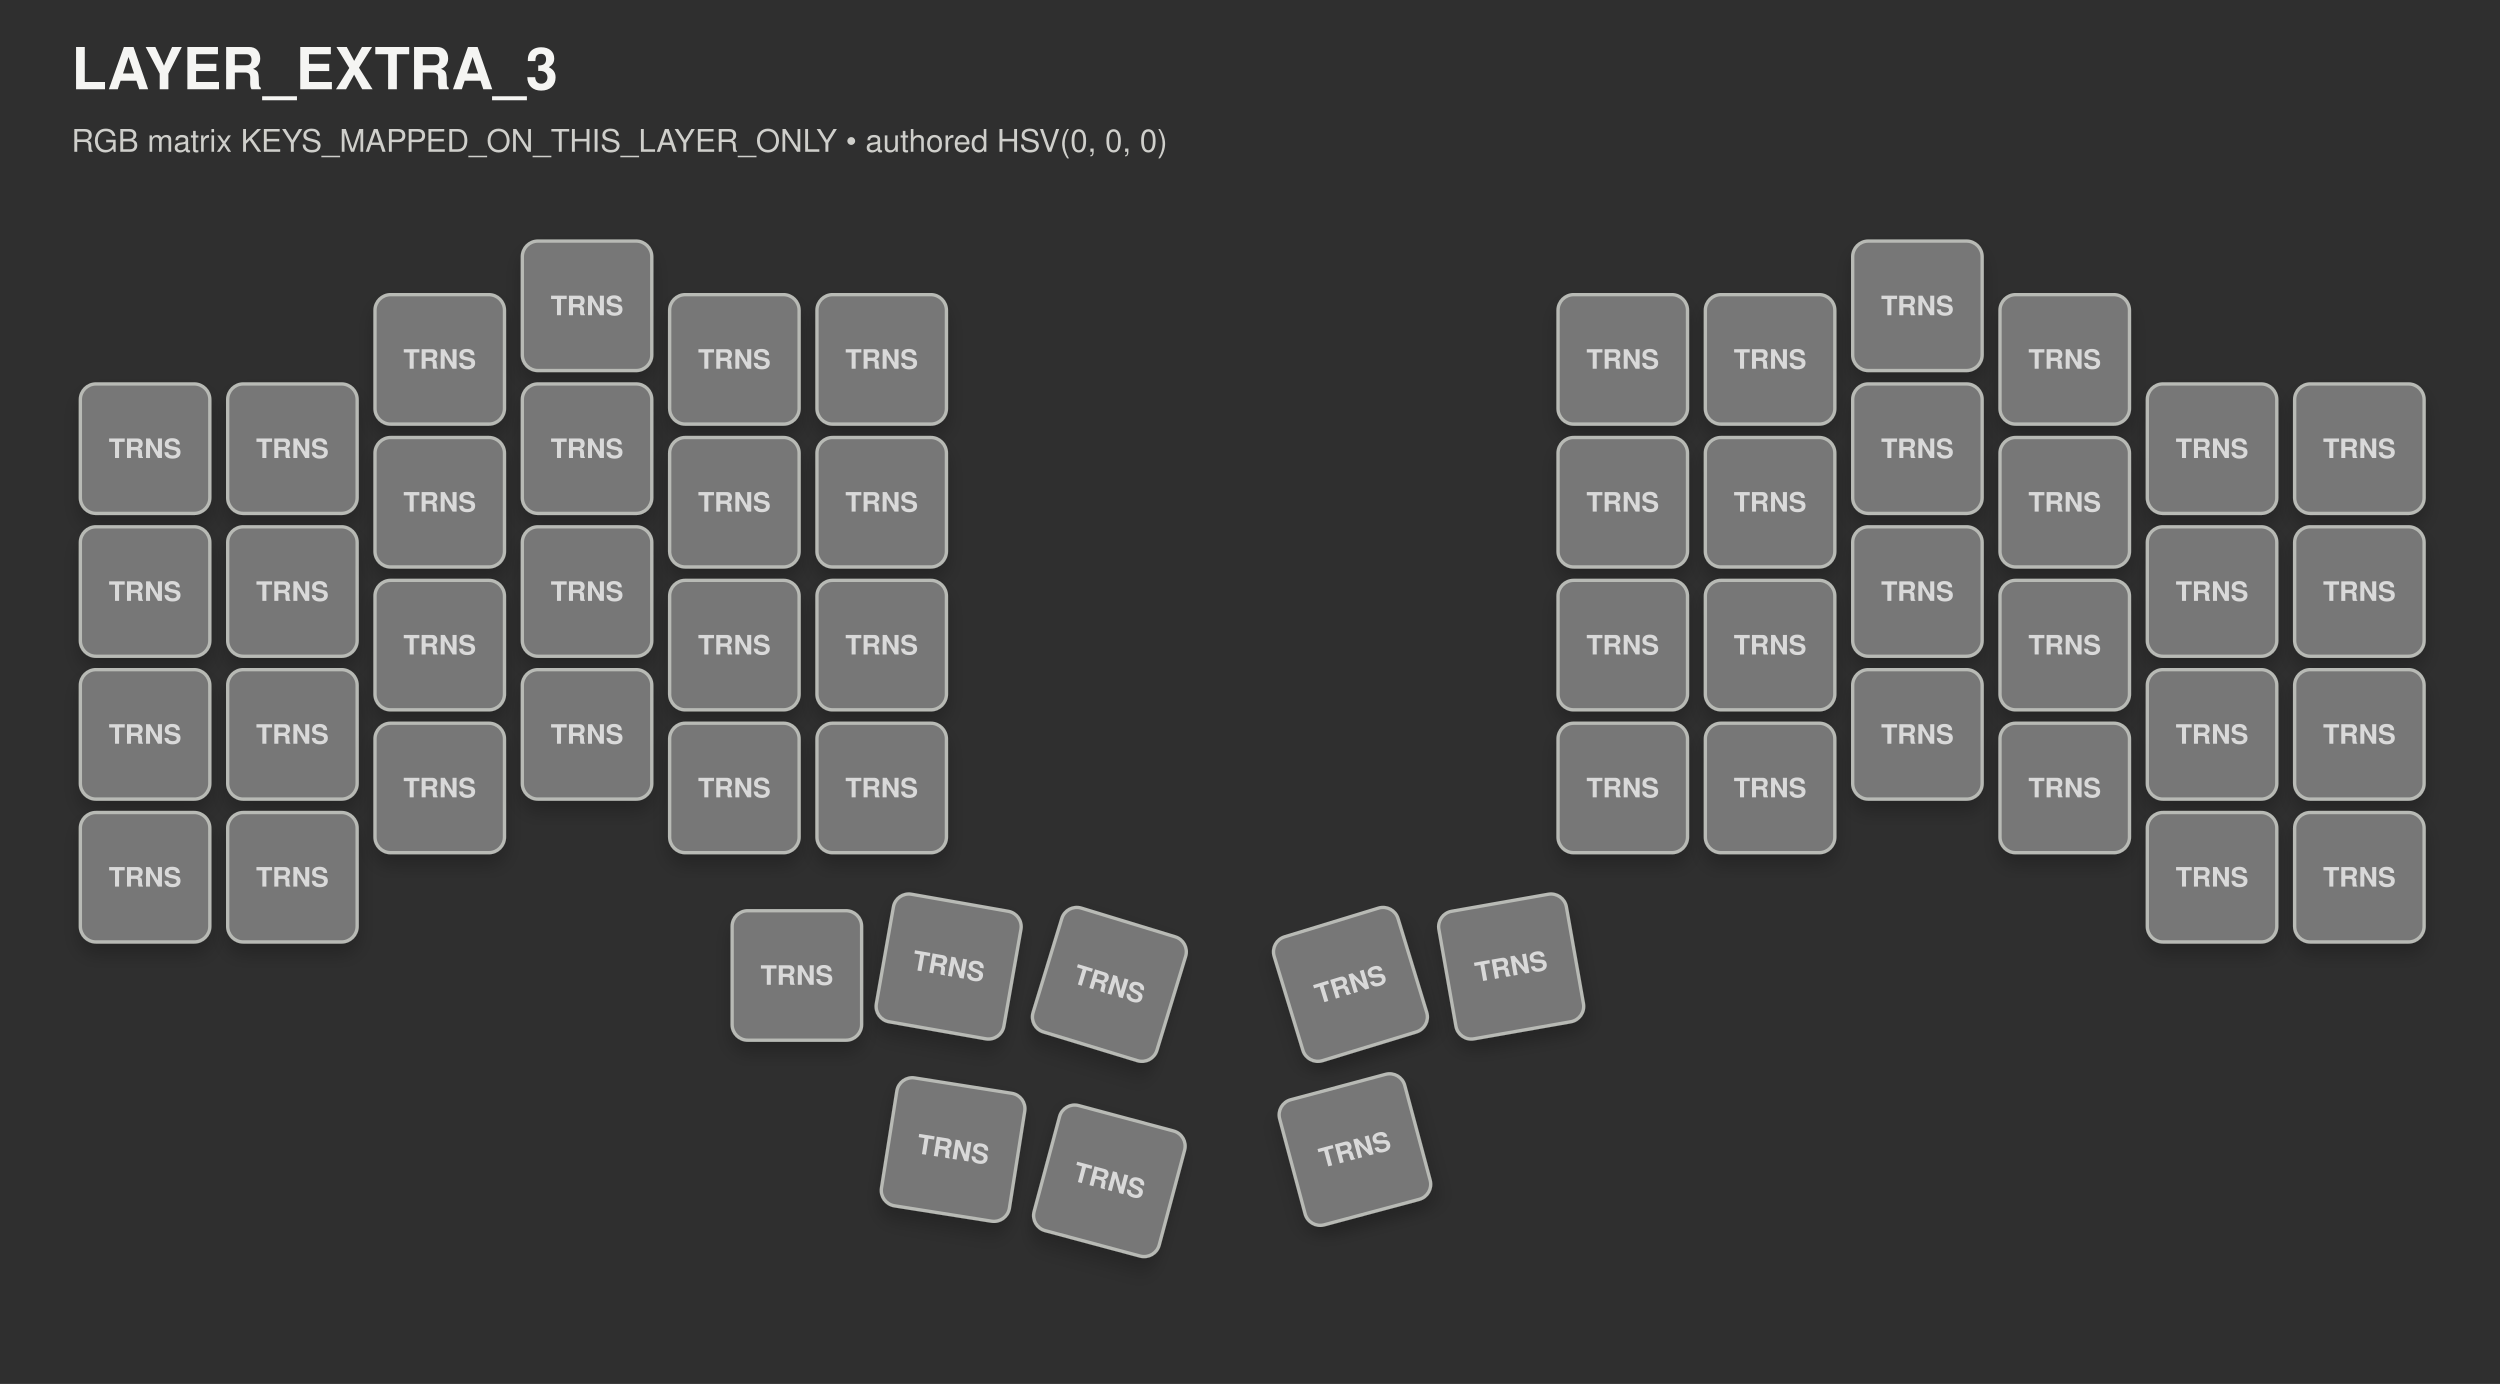
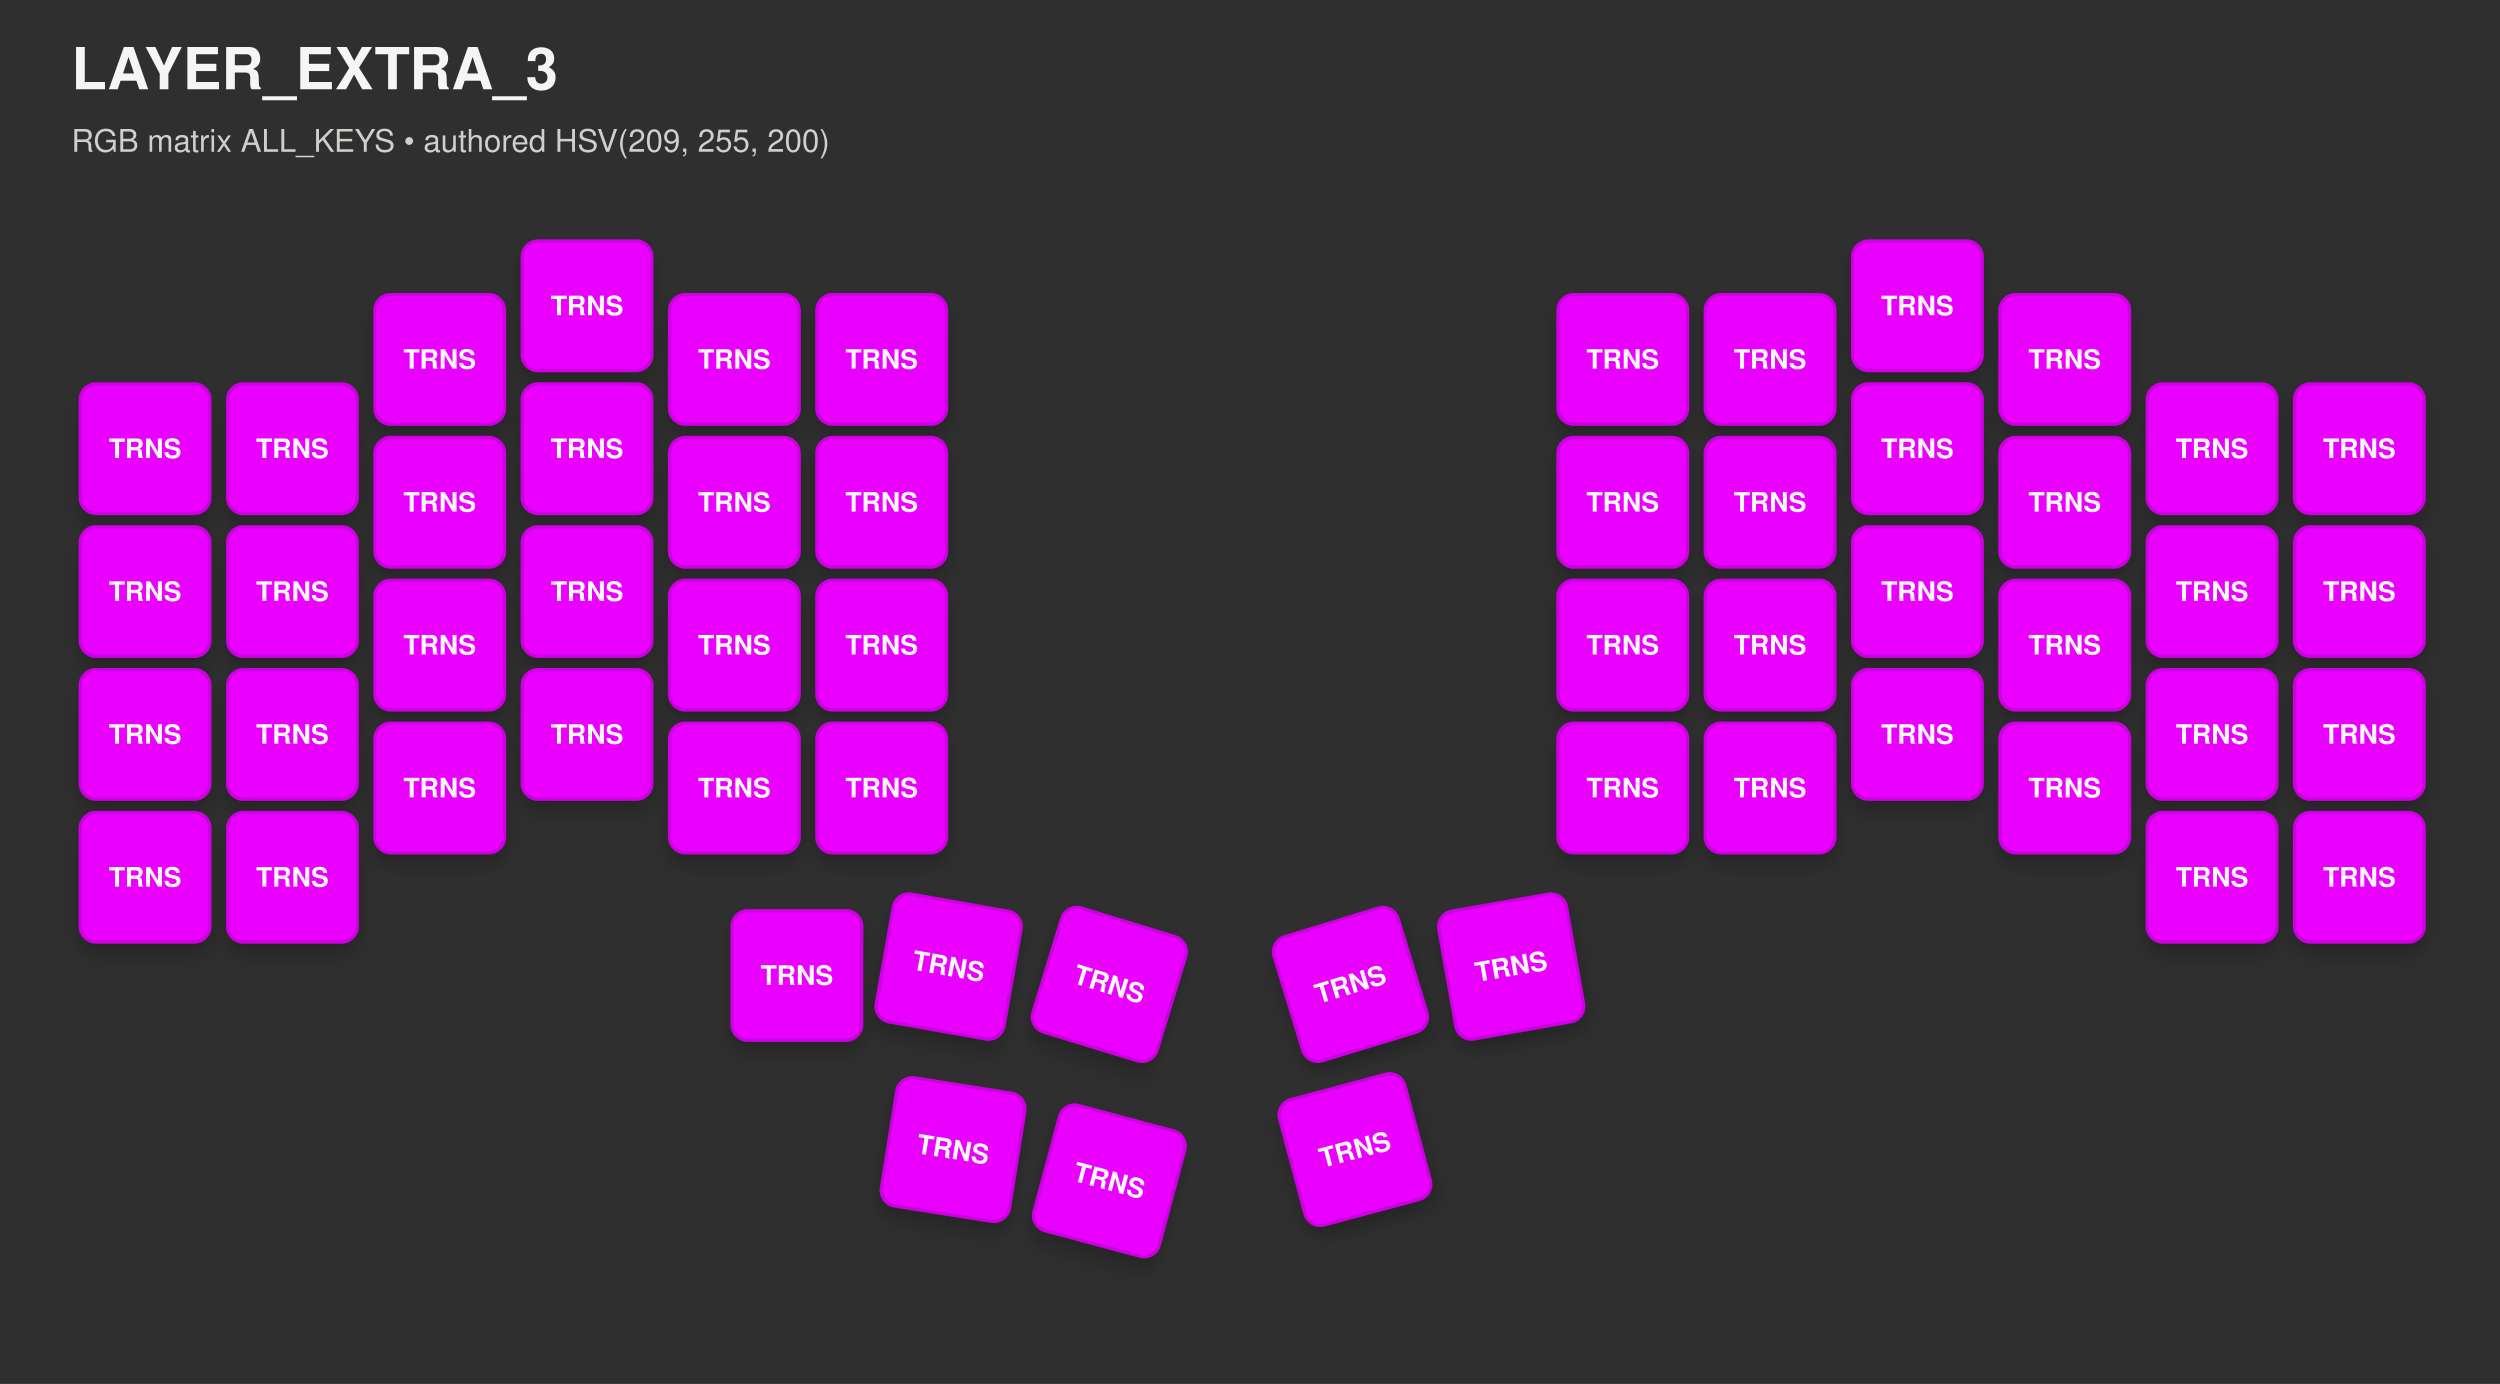
<svg xmlns="http://www.w3.org/2000/svg" width="1120" height="620" viewBox="0 0 1120 620" role="img" aria-labelledby="title desc">
  <defs>
    <filter id="shadow" x="-20%" y="-20%" width="140%" height="140%">
      <feDropShadow dx="0" dy="5" stdDeviation="4" flood-color="#000000" flood-opacity="0.22" />
    </filter>
  </defs>
  <rect width="1120" height="620" fill="#2f2f2f" />
  <text x="32" y="40" fill="#f5f5f3" font-size="26" font-family="Helvetica, Arial, sans-serif" font-weight="700">LAYER_EXTRA_3</text>
-   <text x="32" y="68" fill="#cfcfcb" font-size="14" font-family="Helvetica, Arial, sans-serif">RGB matrix KEYS_MAPPED_ON_THIS_LAYER_ONLY • authored HSV(0, 0, 0)</text>
+   <text x="32" y="68" fill="#cfcfcb" font-size="14" font-family="Helvetica, Arial, sans-serif">RGB matrix ALL_KEYS • authored HSV(209, 255, 200)</text>
  <g transform="rotate(0 65.0 201.0)">
-     <rect x="36.0" y="172.0" width="58" height="58" rx="7" fill="#777777" stroke="#b8bab5" stroke-width="1.5" filter="url(#shadow)" />
-     <text x="65.0" y="201.0" fill="#ffffff" fill-opacity="0.72" font-size="12.0" text-anchor="middle" dominant-baseline="middle" font-family="Helvetica, Arial, sans-serif" font-weight="600">TRNS</text>
+     <rect x="36.0" y="172.0" width="58" height="58" rx="7" fill="#ea00ff" stroke="#ce00e3" stroke-width="1.5" filter="url(#shadow)" />
+     <text x="65.0" y="201.0" fill="#f7f7f4" fill-opacity="1.00" font-size="12.0" text-anchor="middle" dominant-baseline="middle" font-family="Helvetica, Arial, sans-serif" font-weight="600">TRNS</text>
  </g>
  <g transform="rotate(0 131.0 201.0)">
-     <rect x="102.0" y="172.0" width="58" height="58" rx="7" fill="#777777" stroke="#b8bab5" stroke-width="1.5" filter="url(#shadow)" />
-     <text x="131.0" y="201.0" fill="#ffffff" fill-opacity="0.72" font-size="12.0" text-anchor="middle" dominant-baseline="middle" font-family="Helvetica, Arial, sans-serif" font-weight="600">TRNS</text>
+     <rect x="102.0" y="172.0" width="58" height="58" rx="7" fill="#ea00ff" stroke="#ce00e3" stroke-width="1.5" filter="url(#shadow)" />
+     <text x="131.0" y="201.0" fill="#f7f7f4" fill-opacity="1.00" font-size="12.0" text-anchor="middle" dominant-baseline="middle" font-family="Helvetica, Arial, sans-serif" font-weight="600">TRNS</text>
  </g>
  <g transform="rotate(0 197.0 161.0)">
-     <rect x="168.0" y="132.0" width="58" height="58" rx="7" fill="#777777" stroke="#b8bab5" stroke-width="1.5" filter="url(#shadow)" />
-     <text x="197.0" y="161.0" fill="#ffffff" fill-opacity="0.72" font-size="12.0" text-anchor="middle" dominant-baseline="middle" font-family="Helvetica, Arial, sans-serif" font-weight="600">TRNS</text>
+     <rect x="168.0" y="132.0" width="58" height="58" rx="7" fill="#ea00ff" stroke="#ce00e3" stroke-width="1.5" filter="url(#shadow)" />
+     <text x="197.0" y="161.0" fill="#f7f7f4" fill-opacity="1.00" font-size="12.0" text-anchor="middle" dominant-baseline="middle" font-family="Helvetica, Arial, sans-serif" font-weight="600">TRNS</text>
  </g>
  <g transform="rotate(0 263.0 137.0)">
-     <rect x="234.0" y="108.0" width="58" height="58" rx="7" fill="#777777" stroke="#b8bab5" stroke-width="1.5" filter="url(#shadow)" />
-     <text x="263.0" y="137.0" fill="#ffffff" fill-opacity="0.72" font-size="12.0" text-anchor="middle" dominant-baseline="middle" font-family="Helvetica, Arial, sans-serif" font-weight="600">TRNS</text>
+     <rect x="234.0" y="108.0" width="58" height="58" rx="7" fill="#ea00ff" stroke="#ce00e3" stroke-width="1.5" filter="url(#shadow)" />
+     <text x="263.0" y="137.0" fill="#f7f7f4" fill-opacity="1.00" font-size="12.0" text-anchor="middle" dominant-baseline="middle" font-family="Helvetica, Arial, sans-serif" font-weight="600">TRNS</text>
  </g>
  <g transform="rotate(0 329.0 161.0)">
-     <rect x="300.0" y="132.0" width="58" height="58" rx="7" fill="#777777" stroke="#b8bab5" stroke-width="1.5" filter="url(#shadow)" />
-     <text x="329.0" y="161.0" fill="#ffffff" fill-opacity="0.72" font-size="12.0" text-anchor="middle" dominant-baseline="middle" font-family="Helvetica, Arial, sans-serif" font-weight="600">TRNS</text>
+     <rect x="300.0" y="132.0" width="58" height="58" rx="7" fill="#ea00ff" stroke="#ce00e3" stroke-width="1.5" filter="url(#shadow)" />
+     <text x="329.0" y="161.0" fill="#f7f7f4" fill-opacity="1.00" font-size="12.0" text-anchor="middle" dominant-baseline="middle" font-family="Helvetica, Arial, sans-serif" font-weight="600">TRNS</text>
  </g>
  <g transform="rotate(0 395.0 161.0)">
-     <rect x="366.0" y="132.0" width="58" height="58" rx="7" fill="#777777" stroke="#b8bab5" stroke-width="1.5" filter="url(#shadow)" />
-     <text x="395.0" y="161.0" fill="#ffffff" fill-opacity="0.72" font-size="12.0" text-anchor="middle" dominant-baseline="middle" font-family="Helvetica, Arial, sans-serif" font-weight="600">TRNS</text>
+     <rect x="366.0" y="132.0" width="58" height="58" rx="7" fill="#ea00ff" stroke="#ce00e3" stroke-width="1.5" filter="url(#shadow)" />
+     <text x="395.0" y="161.0" fill="#f7f7f4" fill-opacity="1.00" font-size="12.0" text-anchor="middle" dominant-baseline="middle" font-family="Helvetica, Arial, sans-serif" font-weight="600">TRNS</text>
  </g>
  <g transform="rotate(0 727.0 161.0)">
-     <rect x="698.0" y="132.0" width="58" height="58" rx="7" fill="#777777" stroke="#b8bab5" stroke-width="1.5" filter="url(#shadow)" />
-     <text x="727.0" y="161.0" fill="#ffffff" fill-opacity="0.72" font-size="12.0" text-anchor="middle" dominant-baseline="middle" font-family="Helvetica, Arial, sans-serif" font-weight="600">TRNS</text>
+     <rect x="698.0" y="132.0" width="58" height="58" rx="7" fill="#ea00ff" stroke="#ce00e3" stroke-width="1.5" filter="url(#shadow)" />
+     <text x="727.0" y="161.0" fill="#f7f7f4" fill-opacity="1.00" font-size="12.0" text-anchor="middle" dominant-baseline="middle" font-family="Helvetica, Arial, sans-serif" font-weight="600">TRNS</text>
  </g>
  <g transform="rotate(0 793.0 161.0)">
-     <rect x="764.0" y="132.0" width="58" height="58" rx="7" fill="#777777" stroke="#b8bab5" stroke-width="1.5" filter="url(#shadow)" />
-     <text x="793.0" y="161.0" fill="#ffffff" fill-opacity="0.72" font-size="12.0" text-anchor="middle" dominant-baseline="middle" font-family="Helvetica, Arial, sans-serif" font-weight="600">TRNS</text>
+     <rect x="764.0" y="132.0" width="58" height="58" rx="7" fill="#ea00ff" stroke="#ce00e3" stroke-width="1.5" filter="url(#shadow)" />
+     <text x="793.0" y="161.0" fill="#f7f7f4" fill-opacity="1.00" font-size="12.0" text-anchor="middle" dominant-baseline="middle" font-family="Helvetica, Arial, sans-serif" font-weight="600">TRNS</text>
  </g>
  <g transform="rotate(0 859.0 137.0)">
-     <rect x="830.0" y="108.0" width="58" height="58" rx="7" fill="#777777" stroke="#b8bab5" stroke-width="1.5" filter="url(#shadow)" />
-     <text x="859.0" y="137.0" fill="#ffffff" fill-opacity="0.72" font-size="12.0" text-anchor="middle" dominant-baseline="middle" font-family="Helvetica, Arial, sans-serif" font-weight="600">TRNS</text>
+     <rect x="830.0" y="108.0" width="58" height="58" rx="7" fill="#ea00ff" stroke="#ce00e3" stroke-width="1.5" filter="url(#shadow)" />
+     <text x="859.0" y="137.0" fill="#f7f7f4" fill-opacity="1.00" font-size="12.0" text-anchor="middle" dominant-baseline="middle" font-family="Helvetica, Arial, sans-serif" font-weight="600">TRNS</text>
  </g>
  <g transform="rotate(0 925.0 161.0)">
-     <rect x="896.0" y="132.0" width="58" height="58" rx="7" fill="#777777" stroke="#b8bab5" stroke-width="1.5" filter="url(#shadow)" />
-     <text x="925.0" y="161.0" fill="#ffffff" fill-opacity="0.72" font-size="12.0" text-anchor="middle" dominant-baseline="middle" font-family="Helvetica, Arial, sans-serif" font-weight="600">TRNS</text>
+     <rect x="896.0" y="132.0" width="58" height="58" rx="7" fill="#ea00ff" stroke="#ce00e3" stroke-width="1.5" filter="url(#shadow)" />
+     <text x="925.0" y="161.0" fill="#f7f7f4" fill-opacity="1.00" font-size="12.0" text-anchor="middle" dominant-baseline="middle" font-family="Helvetica, Arial, sans-serif" font-weight="600">TRNS</text>
  </g>
  <g transform="rotate(0 991.0 201.0)">
-     <rect x="962.0" y="172.0" width="58" height="58" rx="7" fill="#777777" stroke="#b8bab5" stroke-width="1.5" filter="url(#shadow)" />
-     <text x="991.0" y="201.0" fill="#ffffff" fill-opacity="0.72" font-size="12.0" text-anchor="middle" dominant-baseline="middle" font-family="Helvetica, Arial, sans-serif" font-weight="600">TRNS</text>
+     <rect x="962.0" y="172.0" width="58" height="58" rx="7" fill="#ea00ff" stroke="#ce00e3" stroke-width="1.5" filter="url(#shadow)" />
+     <text x="991.0" y="201.0" fill="#f7f7f4" fill-opacity="1.00" font-size="12.0" text-anchor="middle" dominant-baseline="middle" font-family="Helvetica, Arial, sans-serif" font-weight="600">TRNS</text>
  </g>
  <g transform="rotate(0 1057.0 201.0)">
-     <rect x="1028.0" y="172.0" width="58" height="58" rx="7" fill="#777777" stroke="#b8bab5" stroke-width="1.5" filter="url(#shadow)" />
-     <text x="1057.0" y="201.0" fill="#ffffff" fill-opacity="0.72" font-size="12.0" text-anchor="middle" dominant-baseline="middle" font-family="Helvetica, Arial, sans-serif" font-weight="600">TRNS</text>
+     <rect x="1028.0" y="172.0" width="58" height="58" rx="7" fill="#ea00ff" stroke="#ce00e3" stroke-width="1.5" filter="url(#shadow)" />
+     <text x="1057.0" y="201.0" fill="#f7f7f4" fill-opacity="1.00" font-size="12.0" text-anchor="middle" dominant-baseline="middle" font-family="Helvetica, Arial, sans-serif" font-weight="600">TRNS</text>
  </g>
  <g transform="rotate(0 65.0 265.0)">
-     <rect x="36.0" y="236.0" width="58" height="58" rx="7" fill="#777777" stroke="#b8bab5" stroke-width="1.5" filter="url(#shadow)" />
-     <text x="65.0" y="265.0" fill="#ffffff" fill-opacity="0.72" font-size="12.0" text-anchor="middle" dominant-baseline="middle" font-family="Helvetica, Arial, sans-serif" font-weight="600">TRNS</text>
+     <rect x="36.0" y="236.0" width="58" height="58" rx="7" fill="#ea00ff" stroke="#ce00e3" stroke-width="1.5" filter="url(#shadow)" />
+     <text x="65.0" y="265.0" fill="#f7f7f4" fill-opacity="1.00" font-size="12.0" text-anchor="middle" dominant-baseline="middle" font-family="Helvetica, Arial, sans-serif" font-weight="600">TRNS</text>
  </g>
  <g transform="rotate(0 131.0 265.0)">
-     <rect x="102.0" y="236.0" width="58" height="58" rx="7" fill="#777777" stroke="#b8bab5" stroke-width="1.5" filter="url(#shadow)" />
-     <text x="131.0" y="265.0" fill="#ffffff" fill-opacity="0.72" font-size="12.0" text-anchor="middle" dominant-baseline="middle" font-family="Helvetica, Arial, sans-serif" font-weight="600">TRNS</text>
+     <rect x="102.0" y="236.0" width="58" height="58" rx="7" fill="#ea00ff" stroke="#ce00e3" stroke-width="1.5" filter="url(#shadow)" />
+     <text x="131.0" y="265.0" fill="#f7f7f4" fill-opacity="1.00" font-size="12.0" text-anchor="middle" dominant-baseline="middle" font-family="Helvetica, Arial, sans-serif" font-weight="600">TRNS</text>
  </g>
  <g transform="rotate(0 197.0 225.0)">
-     <rect x="168.0" y="196.0" width="58" height="58" rx="7" fill="#777777" stroke="#b8bab5" stroke-width="1.5" filter="url(#shadow)" />
-     <text x="197.0" y="225.0" fill="#ffffff" fill-opacity="0.72" font-size="12.0" text-anchor="middle" dominant-baseline="middle" font-family="Helvetica, Arial, sans-serif" font-weight="600">TRNS</text>
+     <rect x="168.0" y="196.0" width="58" height="58" rx="7" fill="#ea00ff" stroke="#ce00e3" stroke-width="1.5" filter="url(#shadow)" />
+     <text x="197.0" y="225.0" fill="#f7f7f4" fill-opacity="1.00" font-size="12.0" text-anchor="middle" dominant-baseline="middle" font-family="Helvetica, Arial, sans-serif" font-weight="600">TRNS</text>
  </g>
  <g transform="rotate(0 263.0 201.0)">
-     <rect x="234.0" y="172.0" width="58" height="58" rx="7" fill="#777777" stroke="#b8bab5" stroke-width="1.5" filter="url(#shadow)" />
-     <text x="263.0" y="201.0" fill="#ffffff" fill-opacity="0.72" font-size="12.0" text-anchor="middle" dominant-baseline="middle" font-family="Helvetica, Arial, sans-serif" font-weight="600">TRNS</text>
+     <rect x="234.0" y="172.0" width="58" height="58" rx="7" fill="#ea00ff" stroke="#ce00e3" stroke-width="1.5" filter="url(#shadow)" />
+     <text x="263.0" y="201.0" fill="#f7f7f4" fill-opacity="1.00" font-size="12.0" text-anchor="middle" dominant-baseline="middle" font-family="Helvetica, Arial, sans-serif" font-weight="600">TRNS</text>
  </g>
  <g transform="rotate(0 329.0 225.0)">
-     <rect x="300.0" y="196.0" width="58" height="58" rx="7" fill="#777777" stroke="#b8bab5" stroke-width="1.5" filter="url(#shadow)" />
-     <text x="329.0" y="225.0" fill="#ffffff" fill-opacity="0.72" font-size="12.0" text-anchor="middle" dominant-baseline="middle" font-family="Helvetica, Arial, sans-serif" font-weight="600">TRNS</text>
+     <rect x="300.0" y="196.0" width="58" height="58" rx="7" fill="#ea00ff" stroke="#ce00e3" stroke-width="1.5" filter="url(#shadow)" />
+     <text x="329.0" y="225.0" fill="#f7f7f4" fill-opacity="1.00" font-size="12.0" text-anchor="middle" dominant-baseline="middle" font-family="Helvetica, Arial, sans-serif" font-weight="600">TRNS</text>
  </g>
  <g transform="rotate(0 395.0 225.0)">
-     <rect x="366.0" y="196.0" width="58" height="58" rx="7" fill="#777777" stroke="#b8bab5" stroke-width="1.5" filter="url(#shadow)" />
-     <text x="395.0" y="225.0" fill="#ffffff" fill-opacity="0.72" font-size="12.0" text-anchor="middle" dominant-baseline="middle" font-family="Helvetica, Arial, sans-serif" font-weight="600">TRNS</text>
+     <rect x="366.0" y="196.0" width="58" height="58" rx="7" fill="#ea00ff" stroke="#ce00e3" stroke-width="1.5" filter="url(#shadow)" />
+     <text x="395.0" y="225.0" fill="#f7f7f4" fill-opacity="1.00" font-size="12.0" text-anchor="middle" dominant-baseline="middle" font-family="Helvetica, Arial, sans-serif" font-weight="600">TRNS</text>
  </g>
  <g transform="rotate(0 727.0 225.0)">
-     <rect x="698.0" y="196.0" width="58" height="58" rx="7" fill="#777777" stroke="#b8bab5" stroke-width="1.5" filter="url(#shadow)" />
-     <text x="727.0" y="225.0" fill="#ffffff" fill-opacity="0.72" font-size="12.0" text-anchor="middle" dominant-baseline="middle" font-family="Helvetica, Arial, sans-serif" font-weight="600">TRNS</text>
+     <rect x="698.0" y="196.0" width="58" height="58" rx="7" fill="#ea00ff" stroke="#ce00e3" stroke-width="1.5" filter="url(#shadow)" />
+     <text x="727.0" y="225.0" fill="#f7f7f4" fill-opacity="1.00" font-size="12.0" text-anchor="middle" dominant-baseline="middle" font-family="Helvetica, Arial, sans-serif" font-weight="600">TRNS</text>
  </g>
  <g transform="rotate(0 793.0 225.0)">
-     <rect x="764.0" y="196.0" width="58" height="58" rx="7" fill="#777777" stroke="#b8bab5" stroke-width="1.5" filter="url(#shadow)" />
-     <text x="793.0" y="225.0" fill="#ffffff" fill-opacity="0.72" font-size="12.0" text-anchor="middle" dominant-baseline="middle" font-family="Helvetica, Arial, sans-serif" font-weight="600">TRNS</text>
+     <rect x="764.0" y="196.0" width="58" height="58" rx="7" fill="#ea00ff" stroke="#ce00e3" stroke-width="1.5" filter="url(#shadow)" />
+     <text x="793.0" y="225.0" fill="#f7f7f4" fill-opacity="1.00" font-size="12.0" text-anchor="middle" dominant-baseline="middle" font-family="Helvetica, Arial, sans-serif" font-weight="600">TRNS</text>
  </g>
  <g transform="rotate(0 859.0 201.0)">
-     <rect x="830.0" y="172.0" width="58" height="58" rx="7" fill="#777777" stroke="#b8bab5" stroke-width="1.5" filter="url(#shadow)" />
-     <text x="859.0" y="201.0" fill="#ffffff" fill-opacity="0.72" font-size="12.0" text-anchor="middle" dominant-baseline="middle" font-family="Helvetica, Arial, sans-serif" font-weight="600">TRNS</text>
+     <rect x="830.0" y="172.0" width="58" height="58" rx="7" fill="#ea00ff" stroke="#ce00e3" stroke-width="1.5" filter="url(#shadow)" />
+     <text x="859.0" y="201.0" fill="#f7f7f4" fill-opacity="1.00" font-size="12.0" text-anchor="middle" dominant-baseline="middle" font-family="Helvetica, Arial, sans-serif" font-weight="600">TRNS</text>
  </g>
  <g transform="rotate(0 925.0 225.0)">
-     <rect x="896.0" y="196.0" width="58" height="58" rx="7" fill="#777777" stroke="#b8bab5" stroke-width="1.5" filter="url(#shadow)" />
-     <text x="925.0" y="225.0" fill="#ffffff" fill-opacity="0.72" font-size="12.0" text-anchor="middle" dominant-baseline="middle" font-family="Helvetica, Arial, sans-serif" font-weight="600">TRNS</text>
+     <rect x="896.0" y="196.0" width="58" height="58" rx="7" fill="#ea00ff" stroke="#ce00e3" stroke-width="1.5" filter="url(#shadow)" />
+     <text x="925.0" y="225.0" fill="#f7f7f4" fill-opacity="1.00" font-size="12.0" text-anchor="middle" dominant-baseline="middle" font-family="Helvetica, Arial, sans-serif" font-weight="600">TRNS</text>
  </g>
  <g transform="rotate(0 991.0 265.0)">
-     <rect x="962.0" y="236.0" width="58" height="58" rx="7" fill="#777777" stroke="#b8bab5" stroke-width="1.5" filter="url(#shadow)" />
-     <text x="991.0" y="265.0" fill="#ffffff" fill-opacity="0.72" font-size="12.0" text-anchor="middle" dominant-baseline="middle" font-family="Helvetica, Arial, sans-serif" font-weight="600">TRNS</text>
+     <rect x="962.0" y="236.0" width="58" height="58" rx="7" fill="#ea00ff" stroke="#ce00e3" stroke-width="1.5" filter="url(#shadow)" />
+     <text x="991.0" y="265.0" fill="#f7f7f4" fill-opacity="1.00" font-size="12.0" text-anchor="middle" dominant-baseline="middle" font-family="Helvetica, Arial, sans-serif" font-weight="600">TRNS</text>
  </g>
  <g transform="rotate(0 1057.0 265.0)">
-     <rect x="1028.0" y="236.0" width="58" height="58" rx="7" fill="#777777" stroke="#b8bab5" stroke-width="1.5" filter="url(#shadow)" />
-     <text x="1057.0" y="265.0" fill="#ffffff" fill-opacity="0.72" font-size="12.0" text-anchor="middle" dominant-baseline="middle" font-family="Helvetica, Arial, sans-serif" font-weight="600">TRNS</text>
+     <rect x="1028.0" y="236.0" width="58" height="58" rx="7" fill="#ea00ff" stroke="#ce00e3" stroke-width="1.5" filter="url(#shadow)" />
+     <text x="1057.0" y="265.0" fill="#f7f7f4" fill-opacity="1.00" font-size="12.0" text-anchor="middle" dominant-baseline="middle" font-family="Helvetica, Arial, sans-serif" font-weight="600">TRNS</text>
  </g>
  <g transform="rotate(0 65.0 329.0)">
-     <rect x="36.0" y="300.0" width="58" height="58" rx="7" fill="#777777" stroke="#b8bab5" stroke-width="1.5" filter="url(#shadow)" />
-     <text x="65.0" y="329.0" fill="#ffffff" fill-opacity="0.72" font-size="12.0" text-anchor="middle" dominant-baseline="middle" font-family="Helvetica, Arial, sans-serif" font-weight="600">TRNS</text>
+     <rect x="36.0" y="300.0" width="58" height="58" rx="7" fill="#ea00ff" stroke="#ce00e3" stroke-width="1.5" filter="url(#shadow)" />
+     <text x="65.0" y="329.0" fill="#f7f7f4" fill-opacity="1.00" font-size="12.0" text-anchor="middle" dominant-baseline="middle" font-family="Helvetica, Arial, sans-serif" font-weight="600">TRNS</text>
  </g>
  <g transform="rotate(0 131.0 329.0)">
-     <rect x="102.0" y="300.0" width="58" height="58" rx="7" fill="#777777" stroke="#b8bab5" stroke-width="1.5" filter="url(#shadow)" />
-     <text x="131.0" y="329.0" fill="#ffffff" fill-opacity="0.72" font-size="12.0" text-anchor="middle" dominant-baseline="middle" font-family="Helvetica, Arial, sans-serif" font-weight="600">TRNS</text>
+     <rect x="102.0" y="300.0" width="58" height="58" rx="7" fill="#ea00ff" stroke="#ce00e3" stroke-width="1.5" filter="url(#shadow)" />
+     <text x="131.0" y="329.0" fill="#f7f7f4" fill-opacity="1.00" font-size="12.0" text-anchor="middle" dominant-baseline="middle" font-family="Helvetica, Arial, sans-serif" font-weight="600">TRNS</text>
  </g>
  <g transform="rotate(0 197.0 289.0)">
-     <rect x="168.0" y="260.0" width="58" height="58" rx="7" fill="#777777" stroke="#b8bab5" stroke-width="1.5" filter="url(#shadow)" />
-     <text x="197.0" y="289.0" fill="#ffffff" fill-opacity="0.72" font-size="12.0" text-anchor="middle" dominant-baseline="middle" font-family="Helvetica, Arial, sans-serif" font-weight="600">TRNS</text>
+     <rect x="168.0" y="260.0" width="58" height="58" rx="7" fill="#ea00ff" stroke="#ce00e3" stroke-width="1.5" filter="url(#shadow)" />
+     <text x="197.0" y="289.0" fill="#f7f7f4" fill-opacity="1.00" font-size="12.0" text-anchor="middle" dominant-baseline="middle" font-family="Helvetica, Arial, sans-serif" font-weight="600">TRNS</text>
  </g>
  <g transform="rotate(0 263.0 265.0)">
-     <rect x="234.0" y="236.0" width="58" height="58" rx="7" fill="#777777" stroke="#b8bab5" stroke-width="1.5" filter="url(#shadow)" />
-     <text x="263.0" y="265.0" fill="#ffffff" fill-opacity="0.72" font-size="12.0" text-anchor="middle" dominant-baseline="middle" font-family="Helvetica, Arial, sans-serif" font-weight="600">TRNS</text>
+     <rect x="234.0" y="236.0" width="58" height="58" rx="7" fill="#ea00ff" stroke="#ce00e3" stroke-width="1.5" filter="url(#shadow)" />
+     <text x="263.0" y="265.0" fill="#f7f7f4" fill-opacity="1.00" font-size="12.0" text-anchor="middle" dominant-baseline="middle" font-family="Helvetica, Arial, sans-serif" font-weight="600">TRNS</text>
  </g>
  <g transform="rotate(0 329.0 289.0)">
-     <rect x="300.0" y="260.0" width="58" height="58" rx="7" fill="#777777" stroke="#b8bab5" stroke-width="1.5" filter="url(#shadow)" />
-     <text x="329.0" y="289.0" fill="#ffffff" fill-opacity="0.72" font-size="12.0" text-anchor="middle" dominant-baseline="middle" font-family="Helvetica, Arial, sans-serif" font-weight="600">TRNS</text>
+     <rect x="300.0" y="260.0" width="58" height="58" rx="7" fill="#ea00ff" stroke="#ce00e3" stroke-width="1.5" filter="url(#shadow)" />
+     <text x="329.0" y="289.0" fill="#f7f7f4" fill-opacity="1.00" font-size="12.0" text-anchor="middle" dominant-baseline="middle" font-family="Helvetica, Arial, sans-serif" font-weight="600">TRNS</text>
  </g>
  <g transform="rotate(0 395.0 289.0)">
-     <rect x="366.0" y="260.0" width="58" height="58" rx="7" fill="#777777" stroke="#b8bab5" stroke-width="1.5" filter="url(#shadow)" />
-     <text x="395.0" y="289.0" fill="#ffffff" fill-opacity="0.72" font-size="12.0" text-anchor="middle" dominant-baseline="middle" font-family="Helvetica, Arial, sans-serif" font-weight="600">TRNS</text>
+     <rect x="366.0" y="260.0" width="58" height="58" rx="7" fill="#ea00ff" stroke="#ce00e3" stroke-width="1.5" filter="url(#shadow)" />
+     <text x="395.0" y="289.0" fill="#f7f7f4" fill-opacity="1.00" font-size="12.0" text-anchor="middle" dominant-baseline="middle" font-family="Helvetica, Arial, sans-serif" font-weight="600">TRNS</text>
  </g>
  <g transform="rotate(0 727.0 289.0)">
-     <rect x="698.0" y="260.0" width="58" height="58" rx="7" fill="#777777" stroke="#b8bab5" stroke-width="1.5" filter="url(#shadow)" />
-     <text x="727.0" y="289.0" fill="#ffffff" fill-opacity="0.72" font-size="12.0" text-anchor="middle" dominant-baseline="middle" font-family="Helvetica, Arial, sans-serif" font-weight="600">TRNS</text>
+     <rect x="698.0" y="260.0" width="58" height="58" rx="7" fill="#ea00ff" stroke="#ce00e3" stroke-width="1.5" filter="url(#shadow)" />
+     <text x="727.0" y="289.0" fill="#f7f7f4" fill-opacity="1.00" font-size="12.0" text-anchor="middle" dominant-baseline="middle" font-family="Helvetica, Arial, sans-serif" font-weight="600">TRNS</text>
  </g>
  <g transform="rotate(0 793.0 289.0)">
-     <rect x="764.0" y="260.0" width="58" height="58" rx="7" fill="#777777" stroke="#b8bab5" stroke-width="1.5" filter="url(#shadow)" />
-     <text x="793.0" y="289.0" fill="#ffffff" fill-opacity="0.72" font-size="12.0" text-anchor="middle" dominant-baseline="middle" font-family="Helvetica, Arial, sans-serif" font-weight="600">TRNS</text>
+     <rect x="764.0" y="260.0" width="58" height="58" rx="7" fill="#ea00ff" stroke="#ce00e3" stroke-width="1.5" filter="url(#shadow)" />
+     <text x="793.0" y="289.0" fill="#f7f7f4" fill-opacity="1.00" font-size="12.0" text-anchor="middle" dominant-baseline="middle" font-family="Helvetica, Arial, sans-serif" font-weight="600">TRNS</text>
  </g>
  <g transform="rotate(0 859.0 265.0)">
-     <rect x="830.0" y="236.0" width="58" height="58" rx="7" fill="#777777" stroke="#b8bab5" stroke-width="1.5" filter="url(#shadow)" />
-     <text x="859.0" y="265.0" fill="#ffffff" fill-opacity="0.72" font-size="12.0" text-anchor="middle" dominant-baseline="middle" font-family="Helvetica, Arial, sans-serif" font-weight="600">TRNS</text>
+     <rect x="830.0" y="236.0" width="58" height="58" rx="7" fill="#ea00ff" stroke="#ce00e3" stroke-width="1.5" filter="url(#shadow)" />
+     <text x="859.0" y="265.0" fill="#f7f7f4" fill-opacity="1.00" font-size="12.0" text-anchor="middle" dominant-baseline="middle" font-family="Helvetica, Arial, sans-serif" font-weight="600">TRNS</text>
  </g>
  <g transform="rotate(0 925.0 289.0)">
-     <rect x="896.0" y="260.0" width="58" height="58" rx="7" fill="#777777" stroke="#b8bab5" stroke-width="1.5" filter="url(#shadow)" />
-     <text x="925.0" y="289.0" fill="#ffffff" fill-opacity="0.72" font-size="12.0" text-anchor="middle" dominant-baseline="middle" font-family="Helvetica, Arial, sans-serif" font-weight="600">TRNS</text>
+     <rect x="896.0" y="260.0" width="58" height="58" rx="7" fill="#ea00ff" stroke="#ce00e3" stroke-width="1.5" filter="url(#shadow)" />
+     <text x="925.0" y="289.0" fill="#f7f7f4" fill-opacity="1.00" font-size="12.0" text-anchor="middle" dominant-baseline="middle" font-family="Helvetica, Arial, sans-serif" font-weight="600">TRNS</text>
  </g>
  <g transform="rotate(0 991.0 329.0)">
-     <rect x="962.0" y="300.0" width="58" height="58" rx="7" fill="#777777" stroke="#b8bab5" stroke-width="1.5" filter="url(#shadow)" />
-     <text x="991.0" y="329.0" fill="#ffffff" fill-opacity="0.72" font-size="12.0" text-anchor="middle" dominant-baseline="middle" font-family="Helvetica, Arial, sans-serif" font-weight="600">TRNS</text>
+     <rect x="962.0" y="300.0" width="58" height="58" rx="7" fill="#ea00ff" stroke="#ce00e3" stroke-width="1.5" filter="url(#shadow)" />
+     <text x="991.0" y="329.0" fill="#f7f7f4" fill-opacity="1.00" font-size="12.0" text-anchor="middle" dominant-baseline="middle" font-family="Helvetica, Arial, sans-serif" font-weight="600">TRNS</text>
  </g>
  <g transform="rotate(0 1057.0 329.0)">
-     <rect x="1028.0" y="300.0" width="58" height="58" rx="7" fill="#777777" stroke="#b8bab5" stroke-width="1.5" filter="url(#shadow)" />
-     <text x="1057.0" y="329.0" fill="#ffffff" fill-opacity="0.72" font-size="12.0" text-anchor="middle" dominant-baseline="middle" font-family="Helvetica, Arial, sans-serif" font-weight="600">TRNS</text>
+     <rect x="1028.0" y="300.0" width="58" height="58" rx="7" fill="#ea00ff" stroke="#ce00e3" stroke-width="1.5" filter="url(#shadow)" />
+     <text x="1057.0" y="329.0" fill="#f7f7f4" fill-opacity="1.00" font-size="12.0" text-anchor="middle" dominant-baseline="middle" font-family="Helvetica, Arial, sans-serif" font-weight="600">TRNS</text>
  </g>
  <g transform="rotate(0 65.0 393.0)">
-     <rect x="36.0" y="364.0" width="58" height="58" rx="7" fill="#777777" stroke="#b8bab5" stroke-width="1.5" filter="url(#shadow)" />
-     <text x="65.0" y="393.0" fill="#ffffff" fill-opacity="0.72" font-size="12.0" text-anchor="middle" dominant-baseline="middle" font-family="Helvetica, Arial, sans-serif" font-weight="600">TRNS</text>
+     <rect x="36.0" y="364.0" width="58" height="58" rx="7" fill="#ea00ff" stroke="#ce00e3" stroke-width="1.5" filter="url(#shadow)" />
+     <text x="65.0" y="393.0" fill="#f7f7f4" fill-opacity="1.00" font-size="12.0" text-anchor="middle" dominant-baseline="middle" font-family="Helvetica, Arial, sans-serif" font-weight="600">TRNS</text>
  </g>
  <g transform="rotate(0 131.0 393.0)">
-     <rect x="102.0" y="364.0" width="58" height="58" rx="7" fill="#777777" stroke="#b8bab5" stroke-width="1.5" filter="url(#shadow)" />
-     <text x="131.0" y="393.0" fill="#ffffff" fill-opacity="0.72" font-size="12.0" text-anchor="middle" dominant-baseline="middle" font-family="Helvetica, Arial, sans-serif" font-weight="600">TRNS</text>
+     <rect x="102.0" y="364.0" width="58" height="58" rx="7" fill="#ea00ff" stroke="#ce00e3" stroke-width="1.5" filter="url(#shadow)" />
+     <text x="131.0" y="393.0" fill="#f7f7f4" fill-opacity="1.00" font-size="12.0" text-anchor="middle" dominant-baseline="middle" font-family="Helvetica, Arial, sans-serif" font-weight="600">TRNS</text>
  </g>
  <g transform="rotate(0 197.0 353.0)">
-     <rect x="168.0" y="324.0" width="58" height="58" rx="7" fill="#777777" stroke="#b8bab5" stroke-width="1.5" filter="url(#shadow)" />
-     <text x="197.0" y="353.0" fill="#ffffff" fill-opacity="0.72" font-size="12.0" text-anchor="middle" dominant-baseline="middle" font-family="Helvetica, Arial, sans-serif" font-weight="600">TRNS</text>
+     <rect x="168.0" y="324.0" width="58" height="58" rx="7" fill="#ea00ff" stroke="#ce00e3" stroke-width="1.5" filter="url(#shadow)" />
+     <text x="197.0" y="353.0" fill="#f7f7f4" fill-opacity="1.00" font-size="12.0" text-anchor="middle" dominant-baseline="middle" font-family="Helvetica, Arial, sans-serif" font-weight="600">TRNS</text>
  </g>
  <g transform="rotate(0 263.0 329.0)">
-     <rect x="234.0" y="300.0" width="58" height="58" rx="7" fill="#777777" stroke="#b8bab5" stroke-width="1.5" filter="url(#shadow)" />
-     <text x="263.0" y="329.0" fill="#ffffff" fill-opacity="0.72" font-size="12.0" text-anchor="middle" dominant-baseline="middle" font-family="Helvetica, Arial, sans-serif" font-weight="600">TRNS</text>
+     <rect x="234.0" y="300.0" width="58" height="58" rx="7" fill="#ea00ff" stroke="#ce00e3" stroke-width="1.5" filter="url(#shadow)" />
+     <text x="263.0" y="329.0" fill="#f7f7f4" fill-opacity="1.00" font-size="12.0" text-anchor="middle" dominant-baseline="middle" font-family="Helvetica, Arial, sans-serif" font-weight="600">TRNS</text>
  </g>
  <g transform="rotate(0 329.0 353.0)">
-     <rect x="300.0" y="324.0" width="58" height="58" rx="7" fill="#777777" stroke="#b8bab5" stroke-width="1.5" filter="url(#shadow)" />
-     <text x="329.0" y="353.0" fill="#ffffff" fill-opacity="0.72" font-size="12.0" text-anchor="middle" dominant-baseline="middle" font-family="Helvetica, Arial, sans-serif" font-weight="600">TRNS</text>
+     <rect x="300.0" y="324.0" width="58" height="58" rx="7" fill="#ea00ff" stroke="#ce00e3" stroke-width="1.5" filter="url(#shadow)" />
+     <text x="329.0" y="353.0" fill="#f7f7f4" fill-opacity="1.00" font-size="12.0" text-anchor="middle" dominant-baseline="middle" font-family="Helvetica, Arial, sans-serif" font-weight="600">TRNS</text>
  </g>
  <g transform="rotate(0 395.0 353.0)">
-     <rect x="366.0" y="324.0" width="58" height="58" rx="7" fill="#777777" stroke="#b8bab5" stroke-width="1.5" filter="url(#shadow)" />
-     <text x="395.0" y="353.0" fill="#ffffff" fill-opacity="0.72" font-size="12.0" text-anchor="middle" dominant-baseline="middle" font-family="Helvetica, Arial, sans-serif" font-weight="600">TRNS</text>
+     <rect x="366.0" y="324.0" width="58" height="58" rx="7" fill="#ea00ff" stroke="#ce00e3" stroke-width="1.5" filter="url(#shadow)" />
+     <text x="395.0" y="353.0" fill="#f7f7f4" fill-opacity="1.00" font-size="12.0" text-anchor="middle" dominant-baseline="middle" font-family="Helvetica, Arial, sans-serif" font-weight="600">TRNS</text>
  </g>
  <g transform="rotate(0 727.0 353.0)">
-     <rect x="698.0" y="324.0" width="58" height="58" rx="7" fill="#777777" stroke="#b8bab5" stroke-width="1.5" filter="url(#shadow)" />
-     <text x="727.0" y="353.0" fill="#ffffff" fill-opacity="0.72" font-size="12.0" text-anchor="middle" dominant-baseline="middle" font-family="Helvetica, Arial, sans-serif" font-weight="600">TRNS</text>
+     <rect x="698.0" y="324.0" width="58" height="58" rx="7" fill="#ea00ff" stroke="#ce00e3" stroke-width="1.5" filter="url(#shadow)" />
+     <text x="727.0" y="353.0" fill="#f7f7f4" fill-opacity="1.00" font-size="12.0" text-anchor="middle" dominant-baseline="middle" font-family="Helvetica, Arial, sans-serif" font-weight="600">TRNS</text>
  </g>
  <g transform="rotate(0 793.0 353.0)">
-     <rect x="764.0" y="324.0" width="58" height="58" rx="7" fill="#777777" stroke="#b8bab5" stroke-width="1.5" filter="url(#shadow)" />
-     <text x="793.0" y="353.0" fill="#ffffff" fill-opacity="0.72" font-size="12.0" text-anchor="middle" dominant-baseline="middle" font-family="Helvetica, Arial, sans-serif" font-weight="600">TRNS</text>
+     <rect x="764.0" y="324.0" width="58" height="58" rx="7" fill="#ea00ff" stroke="#ce00e3" stroke-width="1.5" filter="url(#shadow)" />
+     <text x="793.0" y="353.0" fill="#f7f7f4" fill-opacity="1.00" font-size="12.0" text-anchor="middle" dominant-baseline="middle" font-family="Helvetica, Arial, sans-serif" font-weight="600">TRNS</text>
  </g>
  <g transform="rotate(0 859.0 329.0)">
-     <rect x="830.0" y="300.0" width="58" height="58" rx="7" fill="#777777" stroke="#b8bab5" stroke-width="1.5" filter="url(#shadow)" />
-     <text x="859.0" y="329.0" fill="#ffffff" fill-opacity="0.72" font-size="12.0" text-anchor="middle" dominant-baseline="middle" font-family="Helvetica, Arial, sans-serif" font-weight="600">TRNS</text>
+     <rect x="830.0" y="300.0" width="58" height="58" rx="7" fill="#ea00ff" stroke="#ce00e3" stroke-width="1.5" filter="url(#shadow)" />
+     <text x="859.0" y="329.0" fill="#f7f7f4" fill-opacity="1.00" font-size="12.0" text-anchor="middle" dominant-baseline="middle" font-family="Helvetica, Arial, sans-serif" font-weight="600">TRNS</text>
  </g>
  <g transform="rotate(0 925.0 353.0)">
-     <rect x="896.0" y="324.0" width="58" height="58" rx="7" fill="#777777" stroke="#b8bab5" stroke-width="1.5" filter="url(#shadow)" />
-     <text x="925.0" y="353.0" fill="#ffffff" fill-opacity="0.72" font-size="12.0" text-anchor="middle" dominant-baseline="middle" font-family="Helvetica, Arial, sans-serif" font-weight="600">TRNS</text>
+     <rect x="896.0" y="324.0" width="58" height="58" rx="7" fill="#ea00ff" stroke="#ce00e3" stroke-width="1.5" filter="url(#shadow)" />
+     <text x="925.0" y="353.0" fill="#f7f7f4" fill-opacity="1.00" font-size="12.0" text-anchor="middle" dominant-baseline="middle" font-family="Helvetica, Arial, sans-serif" font-weight="600">TRNS</text>
  </g>
  <g transform="rotate(0 991.0 393.0)">
-     <rect x="962.0" y="364.0" width="58" height="58" rx="7" fill="#777777" stroke="#b8bab5" stroke-width="1.5" filter="url(#shadow)" />
-     <text x="991.0" y="393.0" fill="#ffffff" fill-opacity="0.72" font-size="12.0" text-anchor="middle" dominant-baseline="middle" font-family="Helvetica, Arial, sans-serif" font-weight="600">TRNS</text>
+     <rect x="962.0" y="364.0" width="58" height="58" rx="7" fill="#ea00ff" stroke="#ce00e3" stroke-width="1.5" filter="url(#shadow)" />
+     <text x="991.0" y="393.0" fill="#f7f7f4" fill-opacity="1.00" font-size="12.0" text-anchor="middle" dominant-baseline="middle" font-family="Helvetica, Arial, sans-serif" font-weight="600">TRNS</text>
  </g>
  <g transform="rotate(0 1057.0 393.0)">
-     <rect x="1028.0" y="364.0" width="58" height="58" rx="7" fill="#777777" stroke="#b8bab5" stroke-width="1.5" filter="url(#shadow)" />
-     <text x="1057.0" y="393.0" fill="#ffffff" fill-opacity="0.72" font-size="12.0" text-anchor="middle" dominant-baseline="middle" font-family="Helvetica, Arial, sans-serif" font-weight="600">TRNS</text>
+     <rect x="1028.0" y="364.0" width="58" height="58" rx="7" fill="#ea00ff" stroke="#ce00e3" stroke-width="1.5" filter="url(#shadow)" />
+     <text x="1057.0" y="393.0" fill="#f7f7f4" fill-opacity="1.00" font-size="12.0" text-anchor="middle" dominant-baseline="middle" font-family="Helvetica, Arial, sans-serif" font-weight="600">TRNS</text>
  </g>
  <g transform="rotate(0 357.0 437.0)">
-     <rect x="328.0" y="408.0" width="58" height="58" rx="7" fill="#777777" stroke="#b8bab5" stroke-width="1.5" filter="url(#shadow)" />
-     <text x="357.0" y="437.0" fill="#ffffff" fill-opacity="0.72" font-size="12.0" text-anchor="middle" dominant-baseline="middle" font-family="Helvetica, Arial, sans-serif" font-weight="600">TRNS</text>
+     <rect x="328.0" y="408.0" width="58" height="58" rx="7" fill="#ea00ff" stroke="#ce00e3" stroke-width="1.5" filter="url(#shadow)" />
+     <text x="357.0" y="437.0" fill="#f7f7f4" fill-opacity="1.00" font-size="12.0" text-anchor="middle" dominant-baseline="middle" font-family="Helvetica, Arial, sans-serif" font-weight="600">TRNS</text>
  </g>
  <g transform="rotate(10 425.0 433.0)">
-     <rect x="396.0" y="404.0" width="58" height="58" rx="7" fill="#777777" stroke="#b8bab5" stroke-width="1.5" filter="url(#shadow)" />
-     <text x="425.0" y="433.0" fill="#ffffff" fill-opacity="0.72" font-size="12.0" text-anchor="middle" dominant-baseline="middle" font-family="Helvetica, Arial, sans-serif" font-weight="600">TRNS</text>
+     <rect x="396.0" y="404.0" width="58" height="58" rx="7" fill="#ea00ff" stroke="#ce00e3" stroke-width="1.5" filter="url(#shadow)" />
+     <text x="425.0" y="433.0" fill="#f7f7f4" fill-opacity="1.00" font-size="12.0" text-anchor="middle" dominant-baseline="middle" font-family="Helvetica, Arial, sans-serif" font-weight="600">TRNS</text>
  </g>
  <g transform="rotate(17 497.0 441.0)">
-     <rect x="468.0" y="412.0" width="58" height="58" rx="7" fill="#777777" stroke="#b8bab5" stroke-width="1.5" filter="url(#shadow)" />
-     <text x="497.0" y="441.0" fill="#ffffff" fill-opacity="0.72" font-size="12.0" text-anchor="middle" dominant-baseline="middle" font-family="Helvetica, Arial, sans-serif" font-weight="600">TRNS</text>
+     <rect x="468.0" y="412.0" width="58" height="58" rx="7" fill="#ea00ff" stroke="#ce00e3" stroke-width="1.5" filter="url(#shadow)" />
+     <text x="497.0" y="441.0" fill="#f7f7f4" fill-opacity="1.00" font-size="12.0" text-anchor="middle" dominant-baseline="middle" font-family="Helvetica, Arial, sans-serif" font-weight="600">TRNS</text>
  </g>
  <g transform="rotate(-17 605.0 441.0)">
-     <rect x="576.0" y="412.0" width="58" height="58" rx="7" fill="#777777" stroke="#b8bab5" stroke-width="1.5" filter="url(#shadow)" />
-     <text x="605.0" y="441.0" fill="#ffffff" fill-opacity="0.72" font-size="12.0" text-anchor="middle" dominant-baseline="middle" font-family="Helvetica, Arial, sans-serif" font-weight="600">TRNS</text>
+     <rect x="576.0" y="412.0" width="58" height="58" rx="7" fill="#ea00ff" stroke="#ce00e3" stroke-width="1.5" filter="url(#shadow)" />
+     <text x="605.0" y="441.0" fill="#f7f7f4" fill-opacity="1.00" font-size="12.0" text-anchor="middle" dominant-baseline="middle" font-family="Helvetica, Arial, sans-serif" font-weight="600">TRNS</text>
  </g>
  <g transform="rotate(-10 677.0 433.0)">
-     <rect x="648.0" y="404.0" width="58" height="58" rx="7" fill="#777777" stroke="#b8bab5" stroke-width="1.5" filter="url(#shadow)" />
-     <text x="677.0" y="433.0" fill="#ffffff" fill-opacity="0.72" font-size="12.0" text-anchor="middle" dominant-baseline="middle" font-family="Helvetica, Arial, sans-serif" font-weight="600">TRNS</text>
+     <rect x="648.0" y="404.0" width="58" height="58" rx="7" fill="#ea00ff" stroke="#ce00e3" stroke-width="1.5" filter="url(#shadow)" />
+     <text x="677.0" y="433.0" fill="#f7f7f4" fill-opacity="1.00" font-size="12.0" text-anchor="middle" dominant-baseline="middle" font-family="Helvetica, Arial, sans-serif" font-weight="600">TRNS</text>
  </g>
  <g transform="rotate(9 427.0 515.0)">
-     <rect x="398.0" y="486.0" width="58" height="58" rx="7" fill="#777777" stroke="#b8bab5" stroke-width="1.5" filter="url(#shadow)" />
-     <text x="427.0" y="515.0" fill="#ffffff" fill-opacity="0.72" font-size="12.0" text-anchor="middle" dominant-baseline="middle" font-family="Helvetica, Arial, sans-serif" font-weight="600">TRNS</text>
+     <rect x="398.0" y="486.0" width="58" height="58" rx="7" fill="#ea00ff" stroke="#ce00e3" stroke-width="1.5" filter="url(#shadow)" />
+     <text x="427.0" y="515.0" fill="#f7f7f4" fill-opacity="1.00" font-size="12.0" text-anchor="middle" dominant-baseline="middle" font-family="Helvetica, Arial, sans-serif" font-weight="600">TRNS</text>
  </g>
  <g transform="rotate(15 497.0 529.0)">
-     <rect x="468.0" y="500.0" width="58" height="58" rx="7" fill="#777777" stroke="#b8bab5" stroke-width="1.5" filter="url(#shadow)" />
-     <text x="497.0" y="529.0" fill="#ffffff" fill-opacity="0.72" font-size="12.0" text-anchor="middle" dominant-baseline="middle" font-family="Helvetica, Arial, sans-serif" font-weight="600">TRNS</text>
+     <rect x="468.0" y="500.0" width="58" height="58" rx="7" fill="#ea00ff" stroke="#ce00e3" stroke-width="1.5" filter="url(#shadow)" />
+     <text x="497.0" y="529.0" fill="#f7f7f4" fill-opacity="1.00" font-size="12.0" text-anchor="middle" dominant-baseline="middle" font-family="Helvetica, Arial, sans-serif" font-weight="600">TRNS</text>
  </g>
  <g transform="rotate(-15 607.0 515.0)">
-     <rect x="578.0" y="486.0" width="58" height="58" rx="7" fill="#777777" stroke="#b8bab5" stroke-width="1.5" filter="url(#shadow)" />
-     <text x="607.0" y="515.0" fill="#ffffff" fill-opacity="0.72" font-size="12.0" text-anchor="middle" dominant-baseline="middle" font-family="Helvetica, Arial, sans-serif" font-weight="600">TRNS</text>
+     <rect x="578.0" y="486.0" width="58" height="58" rx="7" fill="#ea00ff" stroke="#ce00e3" stroke-width="1.5" filter="url(#shadow)" />
+     <text x="607.0" y="515.0" fill="#f7f7f4" fill-opacity="1.00" font-size="12.0" text-anchor="middle" dominant-baseline="middle" font-family="Helvetica, Arial, sans-serif" font-weight="600">TRNS</text>
  </g>
</svg>
